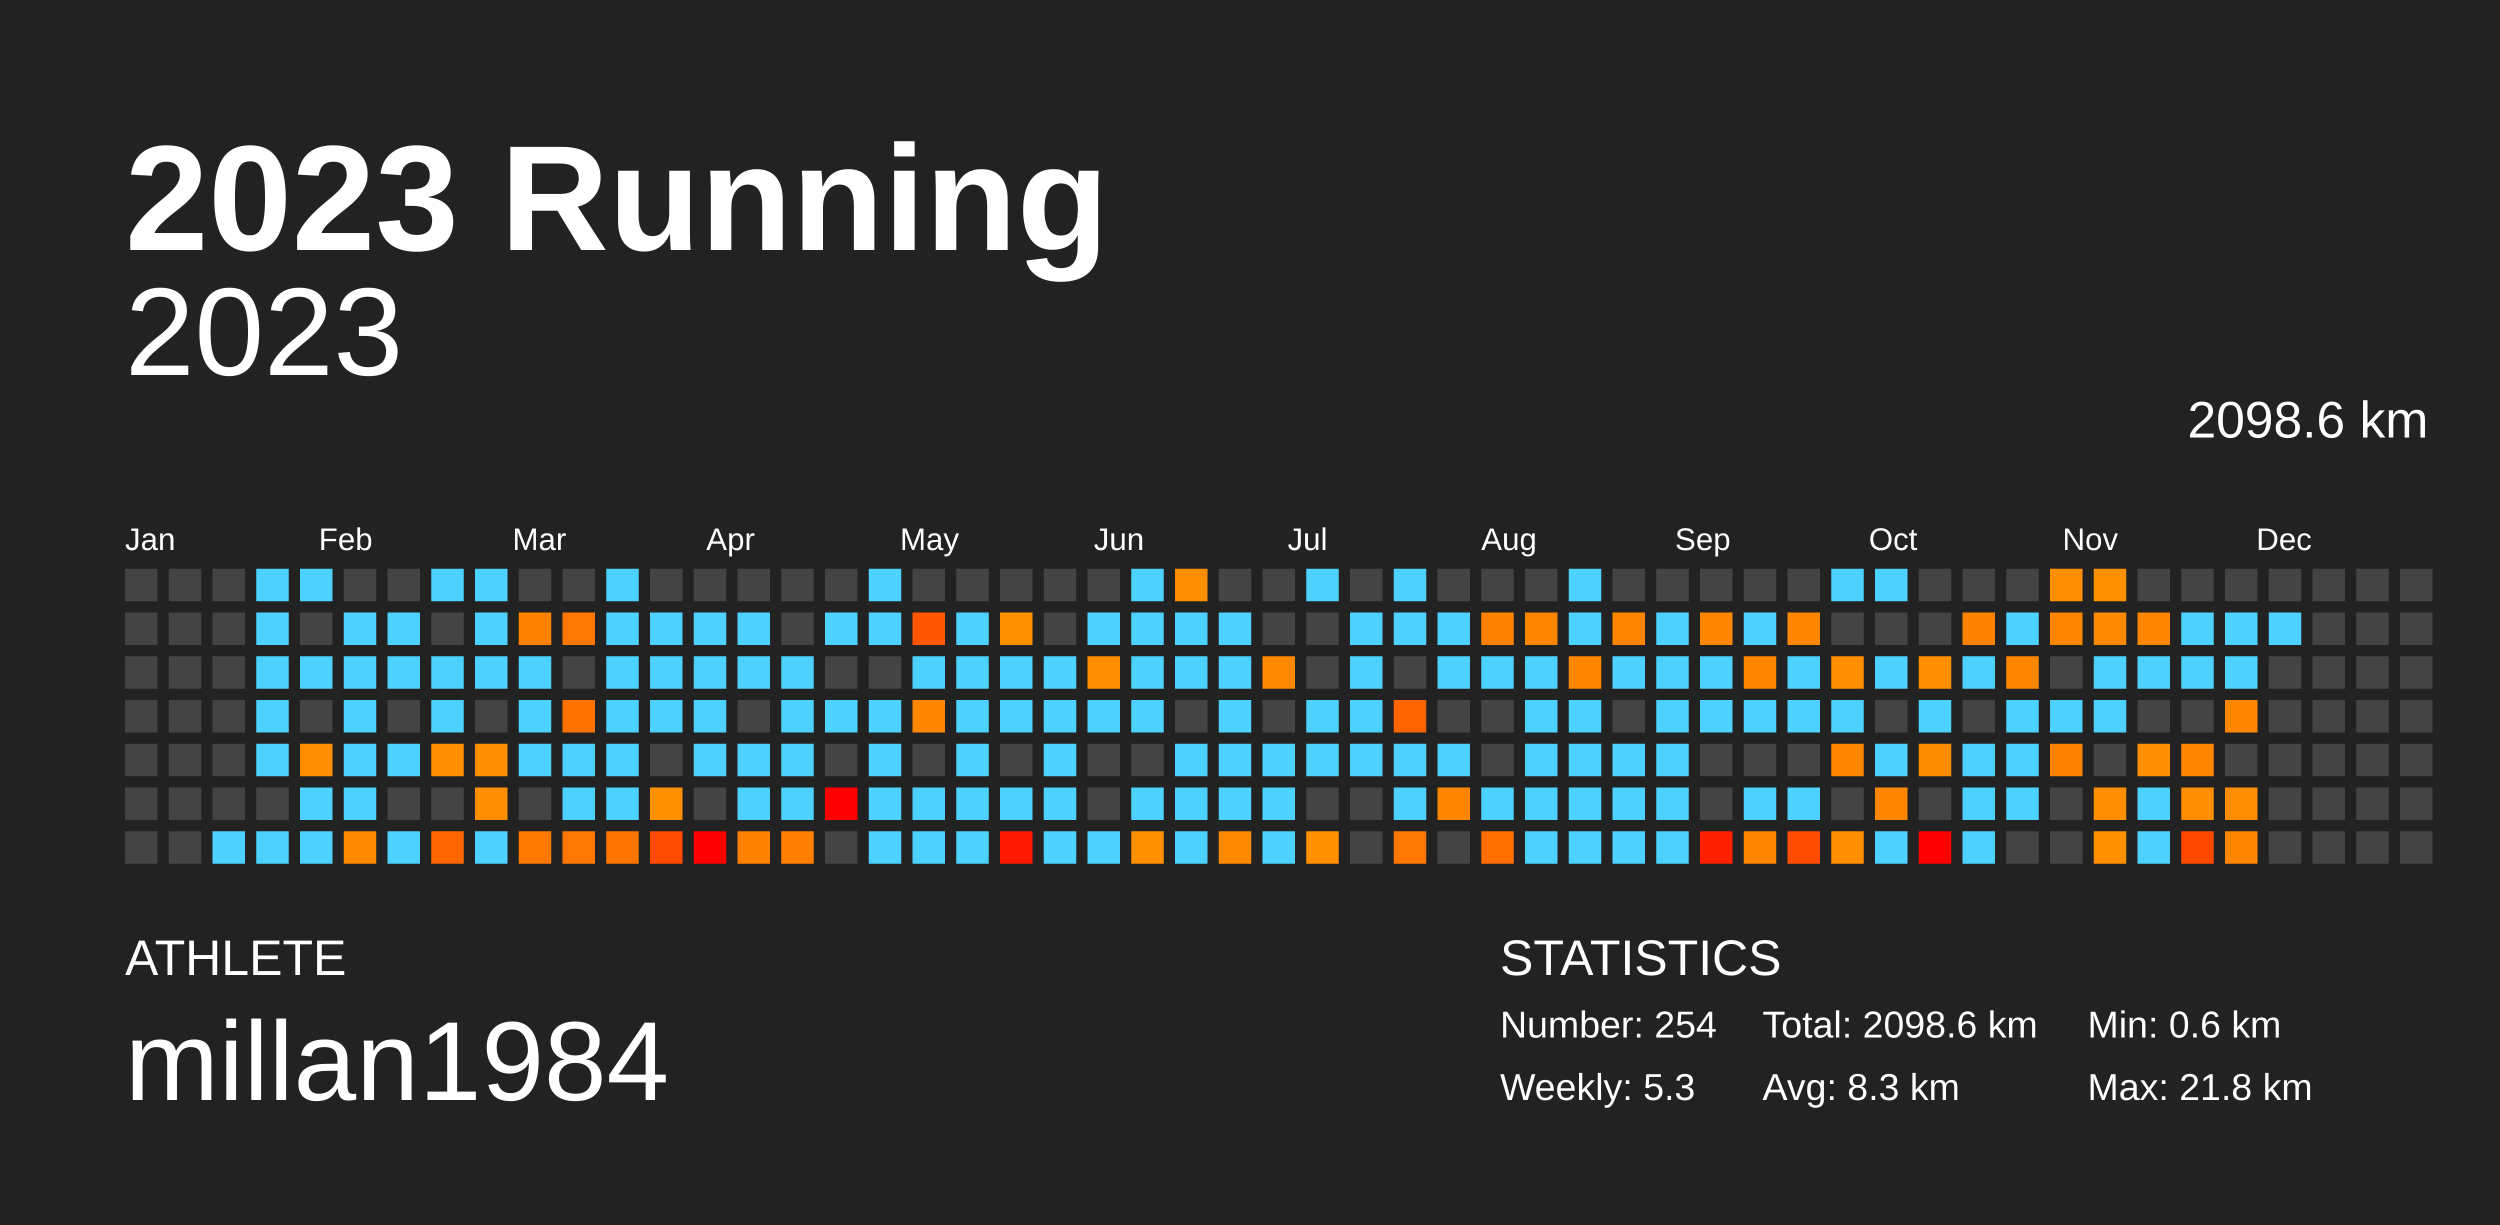
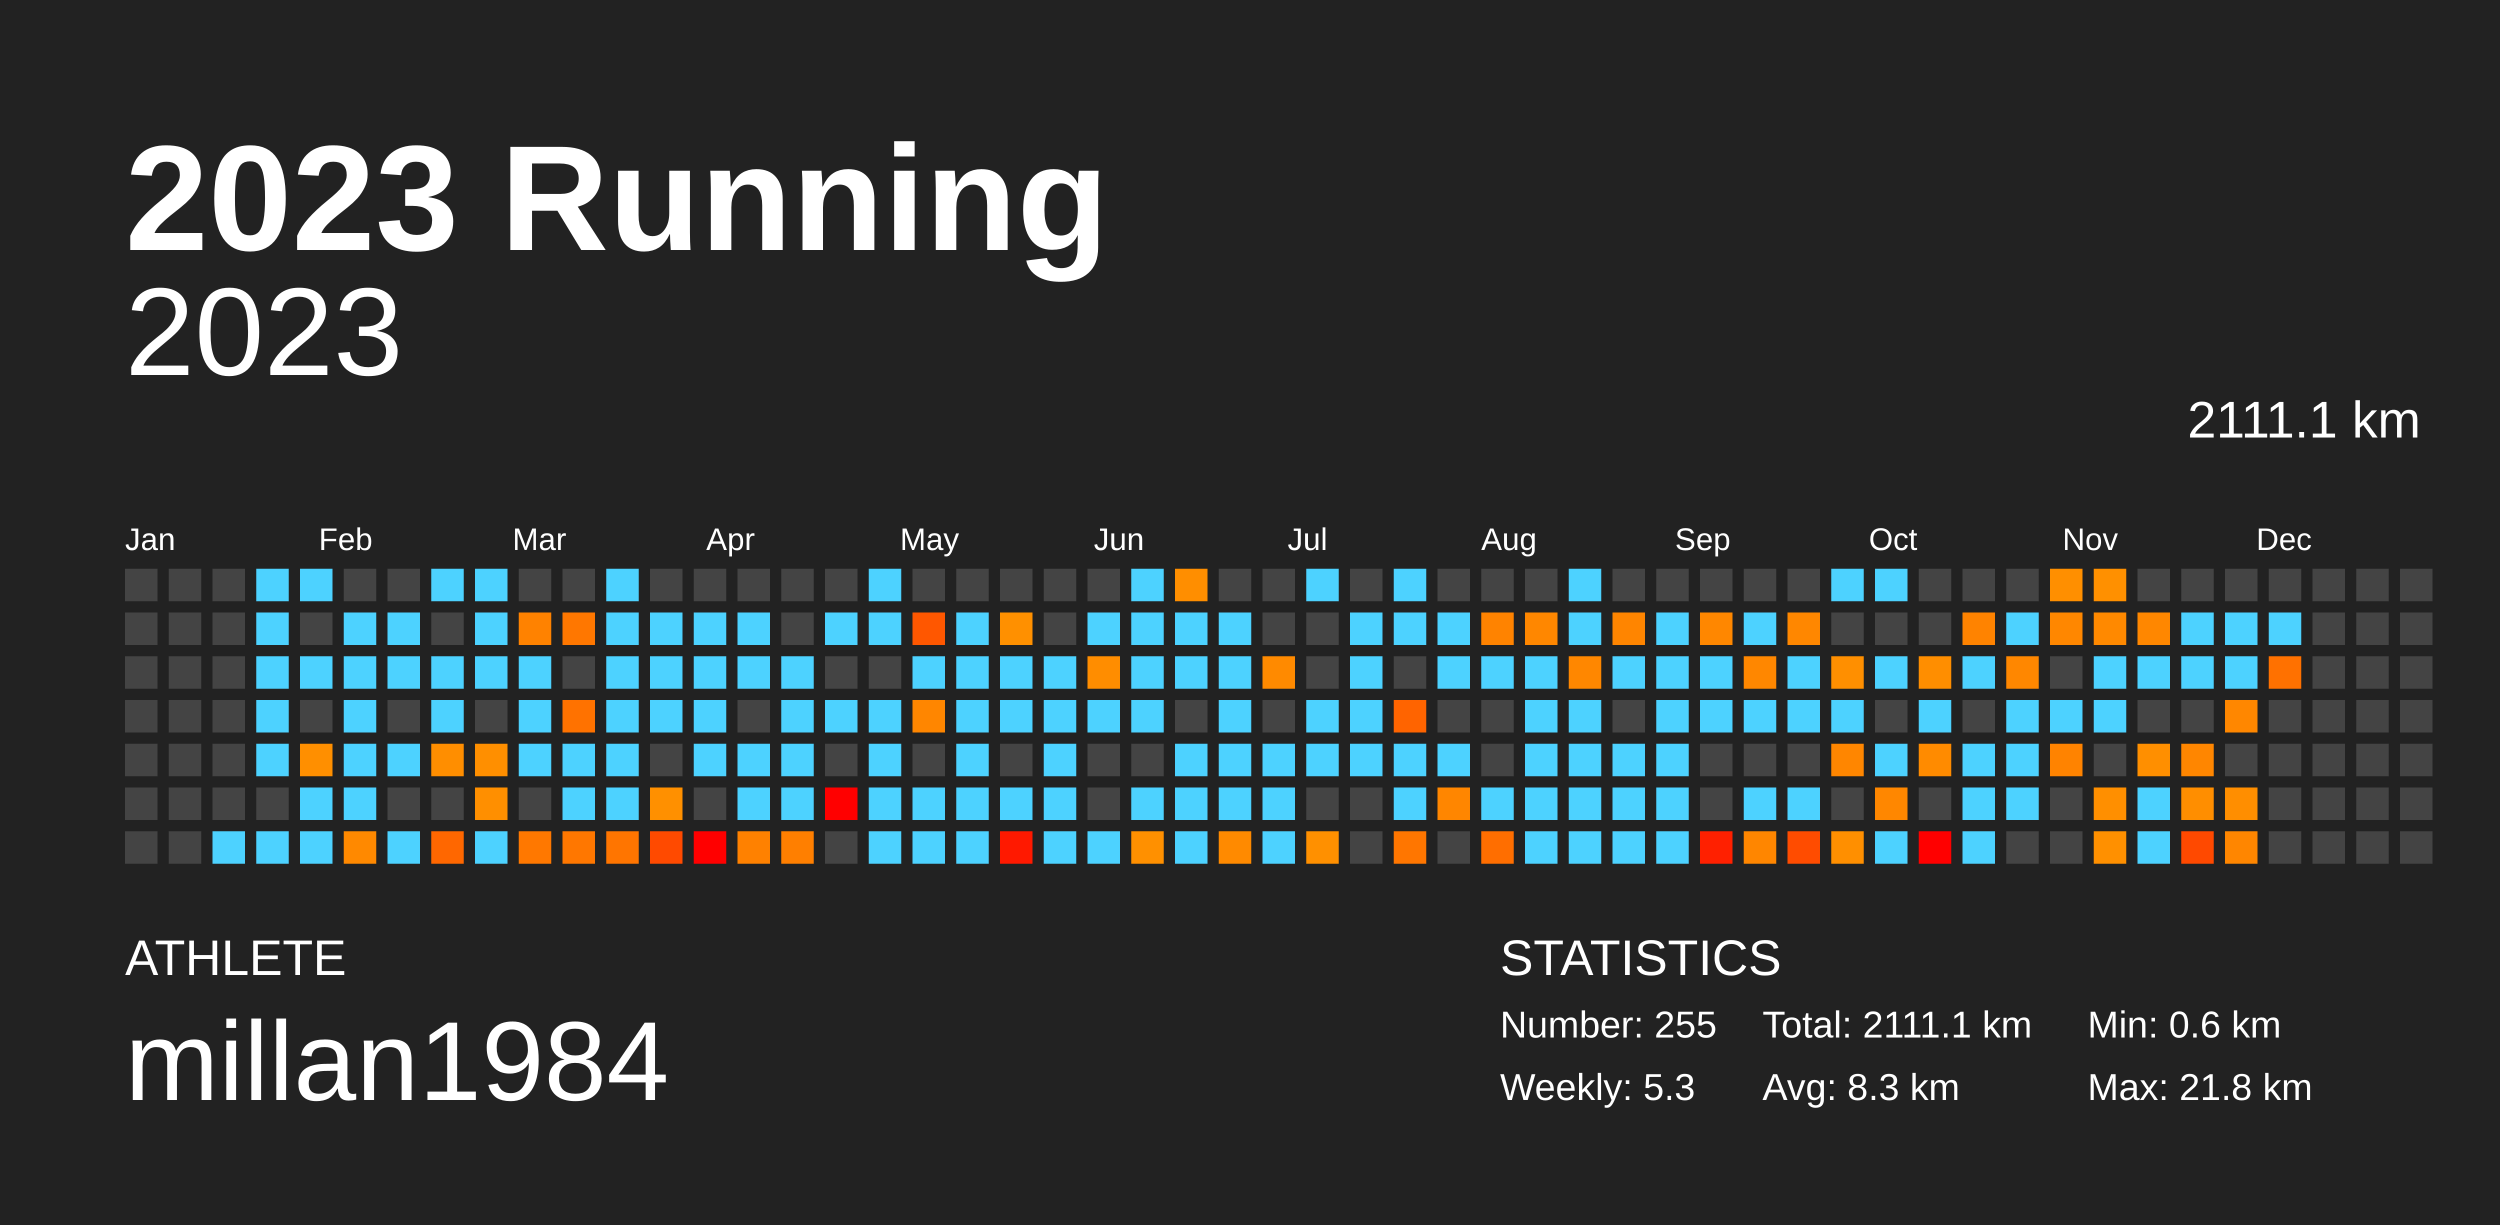
<svg xmlns="http://www.w3.org/2000/svg" baseProfile="full" height="98mm" version="1.1" viewBox="0,0,200,98" width="200mm">
  <defs />
  <rect fill="#222222" height="98" width="200" x="0" y="0" />
  <text fill="#FFFFFF" style="font-size:12px; font-family:Arial; font-weight:bold;" x="10" y="20">2023 Running</text>
  <text fill="#FFFFFF" style="font-size:4px; font-family:Arial" x="10" y="78">ATHLETE</text>
  <text fill="#FFFFFF" style="font-size:9px; font-family:Arial" x="10" y="88">millan1984</text>
  <text fill="#FFFFFF" style="font-size:4px; font-family:Arial" x="120" y="78">STATISTICS</text>
-   <text fill="#FFFFFF" style="font-size:3px; font-family:Arial" x="120" y="83">Number: 254</text>
+   <text fill="#FFFFFF" style="font-size:3px; font-family:Arial" x="120" y="83">Number: 255</text>
  <text fill="#FFFFFF" style="font-size:3px; font-family:Arial" x="120" y="88">Weekly: 5.3</text>
-   <text fill="#FFFFFF" style="font-size:3px; font-family:Arial" x="141" y="83">Total: 2098.6 km</text>
+   <text fill="#FFFFFF" style="font-size:3px; font-family:Arial" x="141" y="83">Total: 2111.1 km</text>
  <text fill="#FFFFFF" style="font-size:3px; font-family:Arial" x="141" y="88">Avg: 8.3 km</text>
  <text fill="#FFFFFF" style="font-size:3px; font-family:Arial" x="167" y="83">Min: 0.6 km</text>
  <text fill="#FFFFFF" style="font-size:3px; font-family:Arial" x="167" y="88">Max: 21.8 km</text>
  <text alignment-baseline="hanging" fill="#FFFFFF" style="font-size:10.0px; font-family:Arial;" x="10" y="30">2023</text>
-   <text alignment-baseline="hanging" fill="#FFFFFF" style="font-size:4.125px; font-family:Arial;" x="175" y="35">2098.6 km</text>
+   <text alignment-baseline="hanging" fill="#FFFFFF" style="font-size:4.125px; font-family:Arial;" x="175" y="35">2111.1 km</text>
  <text fill="#FFFFFF" style="font-size:2.5px; font-family:Arial" x="10.0" y="44">Jan</text>
  <text fill="#FFFFFF" style="font-size:2.5px; font-family:Arial" x="25.5" y="44">Feb</text>
  <text fill="#FFFFFF" style="font-size:2.5px; font-family:Arial" x="41.0" y="44">Mar</text>
  <text fill="#FFFFFF" style="font-size:2.5px; font-family:Arial" x="56.5" y="44">Apr</text>
  <text fill="#FFFFFF" style="font-size:2.5px; font-family:Arial" x="72.0" y="44">May</text>
  <text fill="#FFFFFF" style="font-size:2.5px; font-family:Arial" x="87.5" y="44">Jun</text>
  <text fill="#FFFFFF" style="font-size:2.5px; font-family:Arial" x="103.0" y="44">Jul</text>
  <text fill="#FFFFFF" style="font-size:2.5px; font-family:Arial" x="118.5" y="44">Aug</text>
  <text fill="#FFFFFF" style="font-size:2.5px; font-family:Arial" x="134.0" y="44">Sep</text>
  <text fill="#FFFFFF" style="font-size:2.5px; font-family:Arial" x="149.5" y="44">Oct</text>
  <text fill="#FFFFFF" style="font-size:2.5px; font-family:Arial" x="165.0" y="44">Nov</text>
  <text fill="#FFFFFF" style="font-size:2.5px; font-family:Arial" x="180.5" y="44">Dec</text>
  <rect fill="#444444" height="2.6" width="2.6" x="10.0" y="45.5" />
  <rect fill="#444444" height="2.6" width="2.6" x="10.0" y="49.0" />
  <rect fill="#444444" height="2.6" width="2.6" x="10.0" y="52.5" />
  <rect fill="#444444" height="2.6" width="2.6" x="10.0" y="56.0" />
  <rect fill="#444444" height="2.6" width="2.6" x="10.0" y="59.5" />
  <rect fill="#444444" height="2.6" width="2.6" x="10.0" y="63.0" />
  <rect fill="#444444" height="2.6" width="2.6" x="10.0" y="66.5" />
  <rect fill="#444444" height="2.6" width="2.6" x="13.5" y="45.5" />
  <rect fill="#444444" height="2.6" width="2.6" x="13.5" y="49.0" />
  <rect fill="#444444" height="2.6" width="2.6" x="13.5" y="52.5" />
  <rect fill="#444444" height="2.6" width="2.6" x="13.5" y="56.0" />
  <rect fill="#444444" height="2.6" width="2.6" x="13.5" y="59.5" />
  <rect fill="#444444" height="2.6" width="2.6" x="13.5" y="63.0" />
  <rect fill="#444444" height="2.6" width="2.6" x="13.5" y="66.5" />
  <rect fill="#444444" height="2.6" width="2.6" x="17.0" y="45.5" />
  <rect fill="#444444" height="2.6" width="2.6" x="17.0" y="49.0" />
  <rect fill="#444444" height="2.6" width="2.6" x="17.0" y="52.5" />
  <rect fill="#444444" height="2.6" width="2.6" x="17.0" y="56.0" />
  <rect fill="#444444" height="2.6" width="2.6" x="17.0" y="59.5" />
  <rect fill="#444444" height="2.6" width="2.6" x="17.0" y="63.0" />
  <rect fill="#4dd2ff" height="2.6" width="2.6" x="17.0" y="66.5" />
  <rect fill="#4dd2ff" height="2.6" width="2.6" x="20.5" y="45.5" />
  <rect fill="#4dd2ff" height="2.6" width="2.6" x="20.5" y="49.0" />
  <rect fill="#4dd2ff" height="2.6" width="2.6" x="20.5" y="52.5" />
  <rect fill="#4dd2ff" height="2.6" width="2.6" x="20.5" y="56.0" />
  <rect fill="#4dd2ff" height="2.6" width="2.6" x="20.5" y="59.5" />
  <rect fill="#444444" height="2.6" width="2.6" x="20.5" y="63.0" />
  <rect fill="#4dd2ff" height="2.6" width="2.6" x="20.5" y="66.5" />
  <rect fill="#4dd2ff" height="2.6" width="2.6" x="24.0" y="45.5" />
  <rect fill="#444444" height="2.6" width="2.6" x="24.0" y="49.0" />
  <rect fill="#4dd2ff" height="2.6" width="2.6" x="24.0" y="52.5" />
  <rect fill="#444444" height="2.6" width="2.6" x="24.0" y="56.0" />
  <rect fill="#ff8f00" height="2.6" width="2.6" x="24.0" y="59.5" />
  <rect fill="#4dd2ff" height="2.6" width="2.6" x="24.0" y="63.0" />
  <rect fill="#4dd2ff" height="2.6" width="2.6" x="24.0" y="66.5" />
  <rect fill="#444444" height="2.6" width="2.6" x="27.5" y="45.5" />
  <rect fill="#4dd2ff" height="2.6" width="2.6" x="27.5" y="49.0" />
  <rect fill="#4dd2ff" height="2.6" width="2.6" x="27.5" y="52.5" />
  <rect fill="#4dd2ff" height="2.6" width="2.6" x="27.5" y="56.0" />
  <rect fill="#4dd2ff" height="2.6" width="2.6" x="27.5" y="59.5" />
  <rect fill="#4dd2ff" height="2.6" width="2.6" x="27.5" y="63.0" />
  <rect fill="#ff8900" height="2.6" width="2.6" x="27.5" y="66.5" />
  <rect fill="#444444" height="2.6" width="2.6" x="31.0" y="45.5" />
  <rect fill="#4dd2ff" height="2.6" width="2.6" x="31.0" y="49.0" />
  <rect fill="#4dd2ff" height="2.6" width="2.6" x="31.0" y="52.5" />
  <rect fill="#444444" height="2.6" width="2.6" x="31.0" y="56.0" />
  <rect fill="#4dd2ff" height="2.6" width="2.6" x="31.0" y="59.5" />
  <rect fill="#444444" height="2.6" width="2.6" x="31.0" y="63.0" />
  <rect fill="#4dd2ff" height="2.6" width="2.6" x="31.0" y="66.5" />
  <rect fill="#4dd2ff" height="2.6" width="2.6" x="34.5" y="45.5" />
  <rect fill="#444444" height="2.6" width="2.6" x="34.5" y="49.0" />
  <rect fill="#4dd2ff" height="2.6" width="2.6" x="34.5" y="52.5" />
  <rect fill="#4dd2ff" height="2.6" width="2.6" x="34.5" y="56.0" />
  <rect fill="#ff8e00" height="2.6" width="2.6" x="34.5" y="59.5" />
  <rect fill="#444444" height="2.6" width="2.6" x="34.5" y="63.0" />
  <rect fill="#ff6700" height="2.6" width="2.6" x="34.5" y="66.5" />
  <rect fill="#4dd2ff" height="2.6" width="2.6" x="38.0" y="45.5" />
  <rect fill="#4dd2ff" height="2.6" width="2.6" x="38.0" y="49.0" />
  <rect fill="#4dd2ff" height="2.6" width="2.6" x="38.0" y="52.5" />
  <rect fill="#444444" height="2.6" width="2.6" x="38.0" y="56.0" />
  <rect fill="#ff8f00" height="2.6" width="2.6" x="38.0" y="59.5" />
  <rect fill="#ff8f00" height="2.6" width="2.6" x="38.0" y="63.0" />
  <rect fill="#4dd2ff" height="2.6" width="2.6" x="38.0" y="66.5" />
  <rect fill="#444444" height="2.6" width="2.6" x="41.5" y="45.5" />
  <rect fill="#ff8200" height="2.6" width="2.6" x="41.5" y="49.0" />
  <rect fill="#4dd2ff" height="2.6" width="2.6" x="41.5" y="52.5" />
  <rect fill="#4dd2ff" height="2.6" width="2.6" x="41.5" y="56.0" />
  <rect fill="#4dd2ff" height="2.6" width="2.6" x="41.5" y="59.5" />
  <rect fill="#444444" height="2.6" width="2.6" x="41.5" y="63.0" />
  <rect fill="#ff7800" height="2.6" width="2.6" x="41.5" y="66.5" />
  <rect fill="#444444" height="2.6" width="2.6" x="45.0" y="45.5" />
  <rect fill="#ff7700" height="2.6" width="2.6" x="45.0" y="49.0" />
  <rect fill="#444444" height="2.6" width="2.6" x="45.0" y="52.5" />
  <rect fill="#ff7200" height="2.6" width="2.6" x="45.0" y="56.0" />
  <rect fill="#4dd2ff" height="2.6" width="2.6" x="45.0" y="59.5" />
  <rect fill="#4dd2ff" height="2.6" width="2.6" x="45.0" y="63.0" />
  <rect fill="#ff7700" height="2.6" width="2.6" x="45.0" y="66.5" />
  <rect fill="#4dd2ff" height="2.6" width="2.6" x="48.5" y="45.5" />
  <rect fill="#4dd2ff" height="2.6" width="2.6" x="48.5" y="49.0" />
  <rect fill="#4dd2ff" height="2.6" width="2.6" x="48.5" y="52.5" />
  <rect fill="#4dd2ff" height="2.6" width="2.6" x="48.5" y="56.0" />
  <rect fill="#4dd2ff" height="2.6" width="2.6" x="48.5" y="59.5" />
  <rect fill="#4dd2ff" height="2.6" width="2.6" x="48.5" y="63.0" />
  <rect fill="#ff7500" height="2.6" width="2.6" x="48.5" y="66.5" />
  <rect fill="#444444" height="2.6" width="2.6" x="52.0" y="45.5" />
  <rect fill="#4dd2ff" height="2.6" width="2.6" x="52.0" y="49.0" />
  <rect fill="#4dd2ff" height="2.6" width="2.6" x="52.0" y="52.5" />
  <rect fill="#4dd2ff" height="2.6" width="2.6" x="52.0" y="56.0" />
  <rect fill="#444444" height="2.6" width="2.6" x="52.0" y="59.5" />
  <rect fill="#ff9000" height="2.6" width="2.6" x="52.0" y="63.0" />
  <rect fill="#ff4a00" height="2.6" width="2.6" x="52.0" y="66.5" />
  <rect fill="#444444" height="2.6" width="2.6" x="55.5" y="45.5" />
  <rect fill="#4dd2ff" height="2.6" width="2.6" x="55.5" y="49.0" />
  <rect fill="#4dd2ff" height="2.6" width="2.6" x="55.5" y="52.5" />
  <rect fill="#4dd2ff" height="2.6" width="2.6" x="55.5" y="56.0" />
  <rect fill="#4dd2ff" height="2.6" width="2.6" x="55.5" y="59.5" />
  <rect fill="#444444" height="2.6" width="2.6" x="55.5" y="63.0" />
  <rect fill="red" height="2.6" width="2.6" x="55.5" y="66.5" />
  <rect fill="#444444" height="2.6" width="2.6" x="59.0" y="45.5" />
  <rect fill="#4dd2ff" height="2.6" width="2.6" x="59.0" y="49.0" />
  <rect fill="#4dd2ff" height="2.6" width="2.6" x="59.0" y="52.5" />
  <rect fill="#444444" height="2.6" width="2.6" x="59.0" y="56.0" />
  <rect fill="#4dd2ff" height="2.6" width="2.6" x="59.0" y="59.5" />
  <rect fill="#4dd2ff" height="2.6" width="2.6" x="59.0" y="63.0" />
  <rect fill="#ff8100" height="2.6" width="2.6" x="59.0" y="66.5" />
  <rect fill="#444444" height="2.6" width="2.6" x="62.5" y="45.5" />
  <rect fill="#444444" height="2.6" width="2.6" x="62.5" y="49.0" />
  <rect fill="#4dd2ff" height="2.6" width="2.6" x="62.5" y="52.5" />
  <rect fill="#4dd2ff" height="2.6" width="2.6" x="62.5" y="56.0" />
  <rect fill="#4dd2ff" height="2.6" width="2.6" x="62.5" y="59.5" />
  <rect fill="#4dd2ff" height="2.6" width="2.6" x="62.5" y="63.0" />
  <rect fill="#ff7f00" height="2.6" width="2.6" x="62.5" y="66.5" />
  <rect fill="#444444" height="2.6" width="2.6" x="66.0" y="45.5" />
  <rect fill="#4dd2ff" height="2.6" width="2.6" x="66.0" y="49.0" />
  <rect fill="#444444" height="2.6" width="2.6" x="66.0" y="52.5" />
  <rect fill="#4dd2ff" height="2.6" width="2.6" x="66.0" y="56.0" />
  <rect fill="#444444" height="2.6" width="2.6" x="66.0" y="59.5" />
  <rect fill="red" height="2.6" width="2.6" x="66.0" y="63.0" />
  <rect fill="#444444" height="2.6" width="2.6" x="66.0" y="66.5" />
  <rect fill="#4dd2ff" height="2.6" width="2.6" x="69.5" y="45.5" />
  <rect fill="#4dd2ff" height="2.6" width="2.6" x="69.5" y="49.0" />
  <rect fill="#444444" height="2.6" width="2.6" x="69.5" y="52.5" />
  <rect fill="#4dd2ff" height="2.6" width="2.6" x="69.5" y="56.0" />
  <rect fill="#4dd2ff" height="2.6" width="2.6" x="69.5" y="59.5" />
  <rect fill="#4dd2ff" height="2.6" width="2.6" x="69.5" y="63.0" />
  <rect fill="#4dd2ff" height="2.6" width="2.6" x="69.5" y="66.5" />
  <rect fill="#444444" height="2.6" width="2.6" x="73.0" y="45.5" />
  <rect fill="#ff5700" height="2.6" width="2.6" x="73.0" y="49.0" />
  <rect fill="#4dd2ff" height="2.6" width="2.6" x="73.0" y="52.5" />
  <rect fill="#ff8600" height="2.6" width="2.6" x="73.0" y="56.0" />
  <rect fill="#444444" height="2.6" width="2.6" x="73.0" y="59.5" />
  <rect fill="#4dd2ff" height="2.6" width="2.6" x="73.0" y="63.0" />
  <rect fill="#4dd2ff" height="2.6" width="2.6" x="73.0" y="66.5" />
  <rect fill="#444444" height="2.6" width="2.6" x="76.5" y="45.5" />
  <rect fill="#4dd2ff" height="2.6" width="2.6" x="76.5" y="49.0" />
  <rect fill="#4dd2ff" height="2.6" width="2.6" x="76.5" y="52.5" />
  <rect fill="#4dd2ff" height="2.6" width="2.6" x="76.5" y="56.0" />
  <rect fill="#4dd2ff" height="2.6" width="2.6" x="76.5" y="59.5" />
  <rect fill="#4dd2ff" height="2.6" width="2.6" x="76.5" y="63.0" />
  <rect fill="#4dd2ff" height="2.6" width="2.6" x="76.5" y="66.5" />
  <rect fill="#444444" height="2.6" width="2.6" x="80.0" y="45.5" />
  <rect fill="#ff9000" height="2.6" width="2.6" x="80.0" y="49.0" />
  <rect fill="#4dd2ff" height="2.6" width="2.6" x="80.0" y="52.5" />
  <rect fill="#4dd2ff" height="2.6" width="2.6" x="80.0" y="56.0" />
  <rect fill="#444444" height="2.6" width="2.6" x="80.0" y="59.5" />
  <rect fill="#4dd2ff" height="2.6" width="2.6" x="80.0" y="63.0" />
  <rect fill="#ff1900" height="2.6" width="2.6" x="80.0" y="66.5" />
  <rect fill="#444444" height="2.6" width="2.6" x="83.5" y="45.5" />
  <rect fill="#444444" height="2.6" width="2.6" x="83.5" y="49.0" />
  <rect fill="#4dd2ff" height="2.6" width="2.6" x="83.5" y="52.5" />
  <rect fill="#4dd2ff" height="2.6" width="2.6" x="83.5" y="56.0" />
  <rect fill="#4dd2ff" height="2.6" width="2.6" x="83.5" y="59.5" />
  <rect fill="#4dd2ff" height="2.6" width="2.6" x="83.5" y="63.0" />
  <rect fill="#4dd2ff" height="2.6" width="2.6" x="83.5" y="66.5" />
  <rect fill="#444444" height="2.6" width="2.6" x="87.0" y="45.5" />
  <rect fill="#4dd2ff" height="2.6" width="2.6" x="87.0" y="49.0" />
  <rect fill="#ff8d00" height="2.6" width="2.6" x="87.0" y="52.5" />
  <rect fill="#4dd2ff" height="2.6" width="2.6" x="87.0" y="56.0" />
  <rect fill="#444444" height="2.6" width="2.6" x="87.0" y="59.5" />
  <rect fill="#444444" height="2.6" width="2.6" x="87.0" y="63.0" />
  <rect fill="#4dd2ff" height="2.6" width="2.6" x="87.0" y="66.5" />
  <rect fill="#4dd2ff" height="2.6" width="2.6" x="90.5" y="45.5" />
  <rect fill="#4dd2ff" height="2.6" width="2.6" x="90.5" y="49.0" />
  <rect fill="#4dd2ff" height="2.6" width="2.6" x="90.5" y="52.5" />
  <rect fill="#4dd2ff" height="2.6" width="2.6" x="90.5" y="56.0" />
  <rect fill="#444444" height="2.6" width="2.6" x="90.5" y="59.5" />
  <rect fill="#4dd2ff" height="2.6" width="2.6" x="90.5" y="63.0" />
  <rect fill="#ff9000" height="2.6" width="2.6" x="90.5" y="66.5" />
  <rect fill="#ff8e00" height="2.6" width="2.6" x="94.0" y="45.5" />
  <rect fill="#4dd2ff" height="2.6" width="2.6" x="94.0" y="49.0" />
  <rect fill="#4dd2ff" height="2.6" width="2.6" x="94.0" y="52.5" />
  <rect fill="#444444" height="2.6" width="2.6" x="94.0" y="56.0" />
  <rect fill="#4dd2ff" height="2.6" width="2.6" x="94.0" y="59.5" />
  <rect fill="#4dd2ff" height="2.6" width="2.6" x="94.0" y="63.0" />
  <rect fill="#4dd2ff" height="2.6" width="2.6" x="94.0" y="66.5" />
  <rect fill="#444444" height="2.6" width="2.6" x="97.5" y="45.5" />
  <rect fill="#4dd2ff" height="2.6" width="2.6" x="97.5" y="49.0" />
  <rect fill="#4dd2ff" height="2.6" width="2.6" x="97.5" y="52.5" />
  <rect fill="#4dd2ff" height="2.6" width="2.6" x="97.5" y="56.0" />
  <rect fill="#4dd2ff" height="2.6" width="2.6" x="97.5" y="59.5" />
  <rect fill="#4dd2ff" height="2.6" width="2.6" x="97.5" y="63.0" />
  <rect fill="#ff8a00" height="2.6" width="2.6" x="97.5" y="66.5" />
  <rect fill="#444444" height="2.6" width="2.6" x="101.0" y="45.5" />
  <rect fill="#444444" height="2.6" width="2.6" x="101.0" y="49.0" />
  <rect fill="#ff8a00" height="2.6" width="2.6" x="101.0" y="52.5" />
  <rect fill="#444444" height="2.6" width="2.6" x="101.0" y="56.0" />
  <rect fill="#4dd2ff" height="2.6" width="2.6" x="101.0" y="59.5" />
  <rect fill="#4dd2ff" height="2.6" width="2.6" x="101.0" y="63.0" />
  <rect fill="#4dd2ff" height="2.6" width="2.6" x="101.0" y="66.5" />
  <rect fill="#4dd2ff" height="2.6" width="2.6" x="104.5" y="45.5" />
  <rect fill="#444444" height="2.6" width="2.6" x="104.5" y="49.0" />
  <rect fill="#444444" height="2.6" width="2.6" x="104.5" y="52.5" />
  <rect fill="#4dd2ff" height="2.6" width="2.6" x="104.5" y="56.0" />
  <rect fill="#4dd2ff" height="2.6" width="2.6" x="104.5" y="59.5" />
  <rect fill="#444444" height="2.6" width="2.6" x="104.5" y="63.0" />
  <rect fill="#ff9000" height="2.6" width="2.6" x="104.5" y="66.5" />
  <rect fill="#444444" height="2.6" width="2.6" x="108.0" y="45.5" />
  <rect fill="#4dd2ff" height="2.6" width="2.6" x="108.0" y="49.0" />
  <rect fill="#4dd2ff" height="2.6" width="2.6" x="108.0" y="52.5" />
  <rect fill="#4dd2ff" height="2.6" width="2.6" x="108.0" y="56.0" />
  <rect fill="#4dd2ff" height="2.6" width="2.6" x="108.0" y="59.5" />
  <rect fill="#444444" height="2.6" width="2.6" x="108.0" y="63.0" />
  <rect fill="#444444" height="2.6" width="2.6" x="108.0" y="66.5" />
  <rect fill="#4dd2ff" height="2.6" width="2.6" x="111.5" y="45.5" />
  <rect fill="#4dd2ff" height="2.6" width="2.6" x="111.5" y="49.0" />
  <rect fill="#444444" height="2.6" width="2.6" x="111.5" y="52.5" />
  <rect fill="#ff6400" height="2.6" width="2.6" x="111.5" y="56.0" />
  <rect fill="#4dd2ff" height="2.6" width="2.6" x="111.5" y="59.5" />
  <rect fill="#4dd2ff" height="2.6" width="2.6" x="111.5" y="63.0" />
  <rect fill="#ff7600" height="2.6" width="2.6" x="111.5" y="66.5" />
  <rect fill="#444444" height="2.6" width="2.6" x="115.0" y="45.5" />
  <rect fill="#4dd2ff" height="2.6" width="2.6" x="115.0" y="49.0" />
  <rect fill="#4dd2ff" height="2.6" width="2.6" x="115.0" y="52.5" />
  <rect fill="#444444" height="2.6" width="2.6" x="115.0" y="56.0" />
  <rect fill="#4dd2ff" height="2.6" width="2.6" x="115.0" y="59.5" />
  <rect fill="#ff8600" height="2.6" width="2.6" x="115.0" y="63.0" />
  <rect fill="#444444" height="2.6" width="2.6" x="115.0" y="66.5" />
  <rect fill="#444444" height="2.6" width="2.6" x="118.5" y="45.5" />
  <rect fill="#ff8300" height="2.6" width="2.6" x="118.5" y="49.0" />
  <rect fill="#4dd2ff" height="2.6" width="2.6" x="118.5" y="52.5" />
  <rect fill="#444444" height="2.6" width="2.6" x="118.5" y="56.0" />
  <rect fill="#444444" height="2.6" width="2.6" x="118.5" y="59.5" />
  <rect fill="#4dd2ff" height="2.6" width="2.6" x="118.5" y="63.0" />
  <rect fill="#ff6e00" height="2.6" width="2.6" x="118.5" y="66.5" />
  <rect fill="#444444" height="2.6" width="2.6" x="122.0" y="45.5" />
  <rect fill="#ff8700" height="2.6" width="2.6" x="122.0" y="49.0" />
  <rect fill="#4dd2ff" height="2.6" width="2.6" x="122.0" y="52.5" />
  <rect fill="#4dd2ff" height="2.6" width="2.6" x="122.0" y="56.0" />
  <rect fill="#4dd2ff" height="2.6" width="2.6" x="122.0" y="59.5" />
  <rect fill="#4dd2ff" height="2.6" width="2.6" x="122.0" y="63.0" />
  <rect fill="#4dd2ff" height="2.6" width="2.6" x="122.0" y="66.5" />
  <rect fill="#4dd2ff" height="2.6" width="2.6" x="125.5" y="45.5" />
  <rect fill="#4dd2ff" height="2.6" width="2.6" x="125.5" y="49.0" />
  <rect fill="#ff8700" height="2.6" width="2.6" x="125.5" y="52.5" />
  <rect fill="#4dd2ff" height="2.6" width="2.6" x="125.5" y="56.0" />
  <rect fill="#4dd2ff" height="2.6" width="2.6" x="125.5" y="59.5" />
  <rect fill="#4dd2ff" height="2.6" width="2.6" x="125.5" y="63.0" />
  <rect fill="#4dd2ff" height="2.6" width="2.6" x="125.5" y="66.5" />
  <rect fill="#444444" height="2.6" width="2.6" x="129.0" y="45.5" />
  <rect fill="#ff8500" height="2.6" width="2.6" x="129.0" y="49.0" />
  <rect fill="#4dd2ff" height="2.6" width="2.6" x="129.0" y="52.5" />
  <rect fill="#444444" height="2.6" width="2.6" x="129.0" y="56.0" />
  <rect fill="#4dd2ff" height="2.6" width="2.6" x="129.0" y="59.5" />
  <rect fill="#4dd2ff" height="2.6" width="2.6" x="129.0" y="63.0" />
  <rect fill="#4dd2ff" height="2.6" width="2.6" x="129.0" y="66.5" />
  <rect fill="#444444" height="2.6" width="2.6" x="132.5" y="45.5" />
  <rect fill="#4dd2ff" height="2.6" width="2.6" x="132.5" y="49.0" />
  <rect fill="#4dd2ff" height="2.6" width="2.6" x="132.5" y="52.5" />
  <rect fill="#4dd2ff" height="2.6" width="2.6" x="132.5" y="56.0" />
  <rect fill="#4dd2ff" height="2.6" width="2.6" x="132.5" y="59.5" />
  <rect fill="#4dd2ff" height="2.6" width="2.6" x="132.5" y="63.0" />
  <rect fill="#4dd2ff" height="2.6" width="2.6" x="132.5" y="66.5" />
  <rect fill="#444444" height="2.6" width="2.6" x="136.0" y="45.5" />
  <rect fill="#ff8700" height="2.6" width="2.6" x="136.0" y="49.0" />
  <rect fill="#4dd2ff" height="2.6" width="2.6" x="136.0" y="52.5" />
  <rect fill="#4dd2ff" height="2.6" width="2.6" x="136.0" y="56.0" />
  <rect fill="#444444" height="2.6" width="2.6" x="136.0" y="59.5" />
  <rect fill="#444444" height="2.6" width="2.6" x="136.0" y="63.0" />
  <rect fill="#ff2000" height="2.6" width="2.6" x="136.0" y="66.5" />
  <rect fill="#444444" height="2.6" width="2.6" x="139.5" y="45.5" />
  <rect fill="#4dd2ff" height="2.6" width="2.6" x="139.5" y="49.0" />
  <rect fill="#ff8700" height="2.6" width="2.6" x="139.5" y="52.5" />
  <rect fill="#4dd2ff" height="2.6" width="2.6" x="139.5" y="56.0" />
  <rect fill="#444444" height="2.6" width="2.6" x="139.5" y="59.5" />
  <rect fill="#4dd2ff" height="2.6" width="2.6" x="139.5" y="63.0" />
  <rect fill="#ff8600" height="2.6" width="2.6" x="139.5" y="66.5" />
  <rect fill="#444444" height="2.6" width="2.6" x="143.0" y="45.5" />
  <rect fill="#ff8700" height="2.6" width="2.6" x="143.0" y="49.0" />
  <rect fill="#4dd2ff" height="2.6" width="2.6" x="143.0" y="52.5" />
  <rect fill="#4dd2ff" height="2.6" width="2.6" x="143.0" y="56.0" />
  <rect fill="#444444" height="2.6" width="2.6" x="143.0" y="59.5" />
  <rect fill="#4dd2ff" height="2.6" width="2.6" x="143.0" y="63.0" />
  <rect fill="#ff4c00" height="2.6" width="2.6" x="143.0" y="66.5" />
  <rect fill="#4dd2ff" height="2.6" width="2.6" x="146.5" y="45.5" />
  <rect fill="#444444" height="2.6" width="2.6" x="146.5" y="49.0" />
  <rect fill="#ff8f00" height="2.6" width="2.6" x="146.5" y="52.5" />
  <rect fill="#4dd2ff" height="2.6" width="2.6" x="146.5" y="56.0" />
  <rect fill="#ff8600" height="2.6" width="2.6" x="146.5" y="59.5" />
  <rect fill="#444444" height="2.6" width="2.6" x="146.5" y="63.0" />
  <rect fill="#ff8f00" height="2.6" width="2.6" x="146.5" y="66.5" />
  <rect fill="#4dd2ff" height="2.6" width="2.6" x="150.0" y="45.5" />
  <rect fill="#444444" height="2.6" width="2.6" x="150.0" y="49.0" />
  <rect fill="#4dd2ff" height="2.6" width="2.6" x="150.0" y="52.5" />
  <rect fill="#444444" height="2.6" width="2.6" x="150.0" y="56.0" />
  <rect fill="#4dd2ff" height="2.6" width="2.6" x="150.0" y="59.5" />
  <rect fill="#ff8700" height="2.6" width="2.6" x="150.0" y="63.0" />
  <rect fill="#4dd2ff" height="2.6" width="2.6" x="150.0" y="66.5" />
  <rect fill="#444444" height="2.6" width="2.6" x="153.5" y="45.5" />
  <rect fill="#444444" height="2.6" width="2.6" x="153.5" y="49.0" />
  <rect fill="#ff8e00" height="2.6" width="2.6" x="153.5" y="52.5" />
  <rect fill="#4dd2ff" height="2.6" width="2.6" x="153.5" y="56.0" />
  <rect fill="#ff8b00" height="2.6" width="2.6" x="153.5" y="59.5" />
  <rect fill="#444444" height="2.6" width="2.6" x="153.5" y="63.0" />
  <rect fill="red" height="2.6" width="2.6" x="153.5" y="66.5" />
  <rect fill="#444444" height="2.6" width="2.6" x="157.0" y="45.5" />
  <rect fill="#ff8300" height="2.6" width="2.6" x="157.0" y="49.0" />
  <rect fill="#4dd2ff" height="2.6" width="2.6" x="157.0" y="52.5" />
  <rect fill="#444444" height="2.6" width="2.6" x="157.0" y="56.0" />
  <rect fill="#4dd2ff" height="2.6" width="2.6" x="157.0" y="59.5" />
  <rect fill="#4dd2ff" height="2.6" width="2.6" x="157.0" y="63.0" />
  <rect fill="#4dd2ff" height="2.6" width="2.6" x="157.0" y="66.5" />
  <rect fill="#444444" height="2.6" width="2.6" x="160.5" y="45.5" />
  <rect fill="#4dd2ff" height="2.6" width="2.6" x="160.5" y="49.0" />
  <rect fill="#ff8700" height="2.6" width="2.6" x="160.5" y="52.5" />
  <rect fill="#4dd2ff" height="2.6" width="2.6" x="160.5" y="56.0" />
  <rect fill="#4dd2ff" height="2.6" width="2.6" x="160.5" y="59.5" />
  <rect fill="#4dd2ff" height="2.6" width="2.6" x="160.5" y="63.0" />
  <rect fill="#444444" height="2.6" width="2.6" x="160.5" y="66.5" />
  <rect fill="#ff8f00" height="2.6" width="2.6" x="164.0" y="45.5" />
  <rect fill="#ff8700" height="2.6" width="2.6" x="164.0" y="49.0" />
  <rect fill="#444444" height="2.6" width="2.6" x="164.0" y="52.5" />
  <rect fill="#4dd2ff" height="2.6" width="2.6" x="164.0" y="56.0" />
  <rect fill="#ff8300" height="2.6" width="2.6" x="164.0" y="59.5" />
  <rect fill="#444444" height="2.6" width="2.6" x="164.0" y="63.0" />
  <rect fill="#444444" height="2.6" width="2.6" x="164.0" y="66.5" />
  <rect fill="#ff9000" height="2.6" width="2.6" x="167.5" y="45.5" />
  <rect fill="#ff8900" height="2.6" width="2.6" x="167.5" y="49.0" />
  <rect fill="#4dd2ff" height="2.6" width="2.6" x="167.5" y="52.5" />
  <rect fill="#4dd2ff" height="2.6" width="2.6" x="167.5" y="56.0" />
  <rect fill="#444444" height="2.6" width="2.6" x="167.5" y="59.5" />
  <rect fill="#ff8f00" height="2.6" width="2.6" x="167.5" y="63.0" />
  <rect fill="#ff9000" height="2.6" width="2.6" x="167.5" y="66.5" />
  <rect fill="#444444" height="2.6" width="2.6" x="171.0" y="45.5" />
  <rect fill="#ff8700" height="2.6" width="2.6" x="171.0" y="49.0" />
  <rect fill="#4dd2ff" height="2.6" width="2.6" x="171.0" y="52.5" />
  <rect fill="#444444" height="2.6" width="2.6" x="171.0" y="56.0" />
  <rect fill="#ff8f00" height="2.6" width="2.6" x="171.0" y="59.5" />
  <rect fill="#4dd2ff" height="2.6" width="2.6" x="171.0" y="63.0" />
  <rect fill="#4dd2ff" height="2.6" width="2.6" x="171.0" y="66.5" />
  <rect fill="#444444" height="2.6" width="2.6" x="174.5" y="45.5" />
  <rect fill="#4dd2ff" height="2.6" width="2.6" x="174.5" y="49.0" />
  <rect fill="#4dd2ff" height="2.6" width="2.6" x="174.5" y="52.5" />
  <rect fill="#444444" height="2.6" width="2.6" x="174.5" y="56.0" />
  <rect fill="#ff8600" height="2.6" width="2.6" x="174.5" y="59.5" />
  <rect fill="#ff8e00" height="2.6" width="2.6" x="174.5" y="63.0" />
  <rect fill="#ff4900" height="2.6" width="2.6" x="174.5" y="66.5" />
  <rect fill="#444444" height="2.6" width="2.6" x="178.0" y="45.5" />
  <rect fill="#4dd2ff" height="2.6" width="2.6" x="178.0" y="49.0" />
  <rect fill="#4dd2ff" height="2.6" width="2.6" x="178.0" y="52.5" />
  <rect fill="#ff8700" height="2.6" width="2.6" x="178.0" y="56.0" />
  <rect fill="#444444" height="2.6" width="2.6" x="178.0" y="59.5" />
  <rect fill="#ff8e00" height="2.6" width="2.6" x="178.0" y="63.0" />
  <rect fill="#ff8600" height="2.6" width="2.6" x="178.0" y="66.5" />
  <rect fill="#444444" height="2.6" width="2.6" x="181.5" y="45.5" />
  <rect fill="#4dd2ff" height="2.6" width="2.6" x="181.5" y="49.0" />
-   <rect fill="#444444" height="2.6" width="2.6" x="181.5" y="52.5" />
+   <rect fill="#ff7100" height="2.6" width="2.6" x="181.5" y="52.5" />
  <rect fill="#444444" height="2.6" width="2.6" x="181.5" y="56.0" />
  <rect fill="#444444" height="2.6" width="2.6" x="181.5" y="59.5" />
  <rect fill="#444444" height="2.6" width="2.6" x="181.5" y="63.0" />
  <rect fill="#444444" height="2.6" width="2.6" x="181.5" y="66.5" />
  <rect fill="#444444" height="2.6" width="2.6" x="185.0" y="45.5" />
  <rect fill="#444444" height="2.6" width="2.6" x="185.0" y="49.0" />
  <rect fill="#444444" height="2.6" width="2.6" x="185.0" y="52.5" />
  <rect fill="#444444" height="2.6" width="2.6" x="185.0" y="56.0" />
  <rect fill="#444444" height="2.6" width="2.6" x="185.0" y="59.5" />
  <rect fill="#444444" height="2.6" width="2.6" x="185.0" y="63.0" />
  <rect fill="#444444" height="2.6" width="2.6" x="185.0" y="66.5" />
  <rect fill="#444444" height="2.6" width="2.6" x="188.5" y="45.5" />
  <rect fill="#444444" height="2.6" width="2.6" x="188.5" y="49.0" />
  <rect fill="#444444" height="2.6" width="2.6" x="188.5" y="52.5" />
  <rect fill="#444444" height="2.6" width="2.6" x="188.5" y="56.0" />
  <rect fill="#444444" height="2.6" width="2.6" x="188.5" y="59.5" />
  <rect fill="#444444" height="2.6" width="2.6" x="188.5" y="63.0" />
  <rect fill="#444444" height="2.6" width="2.6" x="188.5" y="66.5" />
  <rect fill="#444444" height="2.6" width="2.6" x="192.0" y="45.5" />
  <rect fill="#444444" height="2.6" width="2.6" x="192.0" y="49.0" />
  <rect fill="#444444" height="2.6" width="2.6" x="192.0" y="52.5" />
  <rect fill="#444444" height="2.6" width="2.6" x="192.0" y="56.0" />
  <rect fill="#444444" height="2.6" width="2.6" x="192.0" y="59.5" />
  <rect fill="#444444" height="2.6" width="2.6" x="192.0" y="63.0" />
  <rect fill="#444444" height="2.6" width="2.6" x="192.0" y="66.5" />
</svg>
